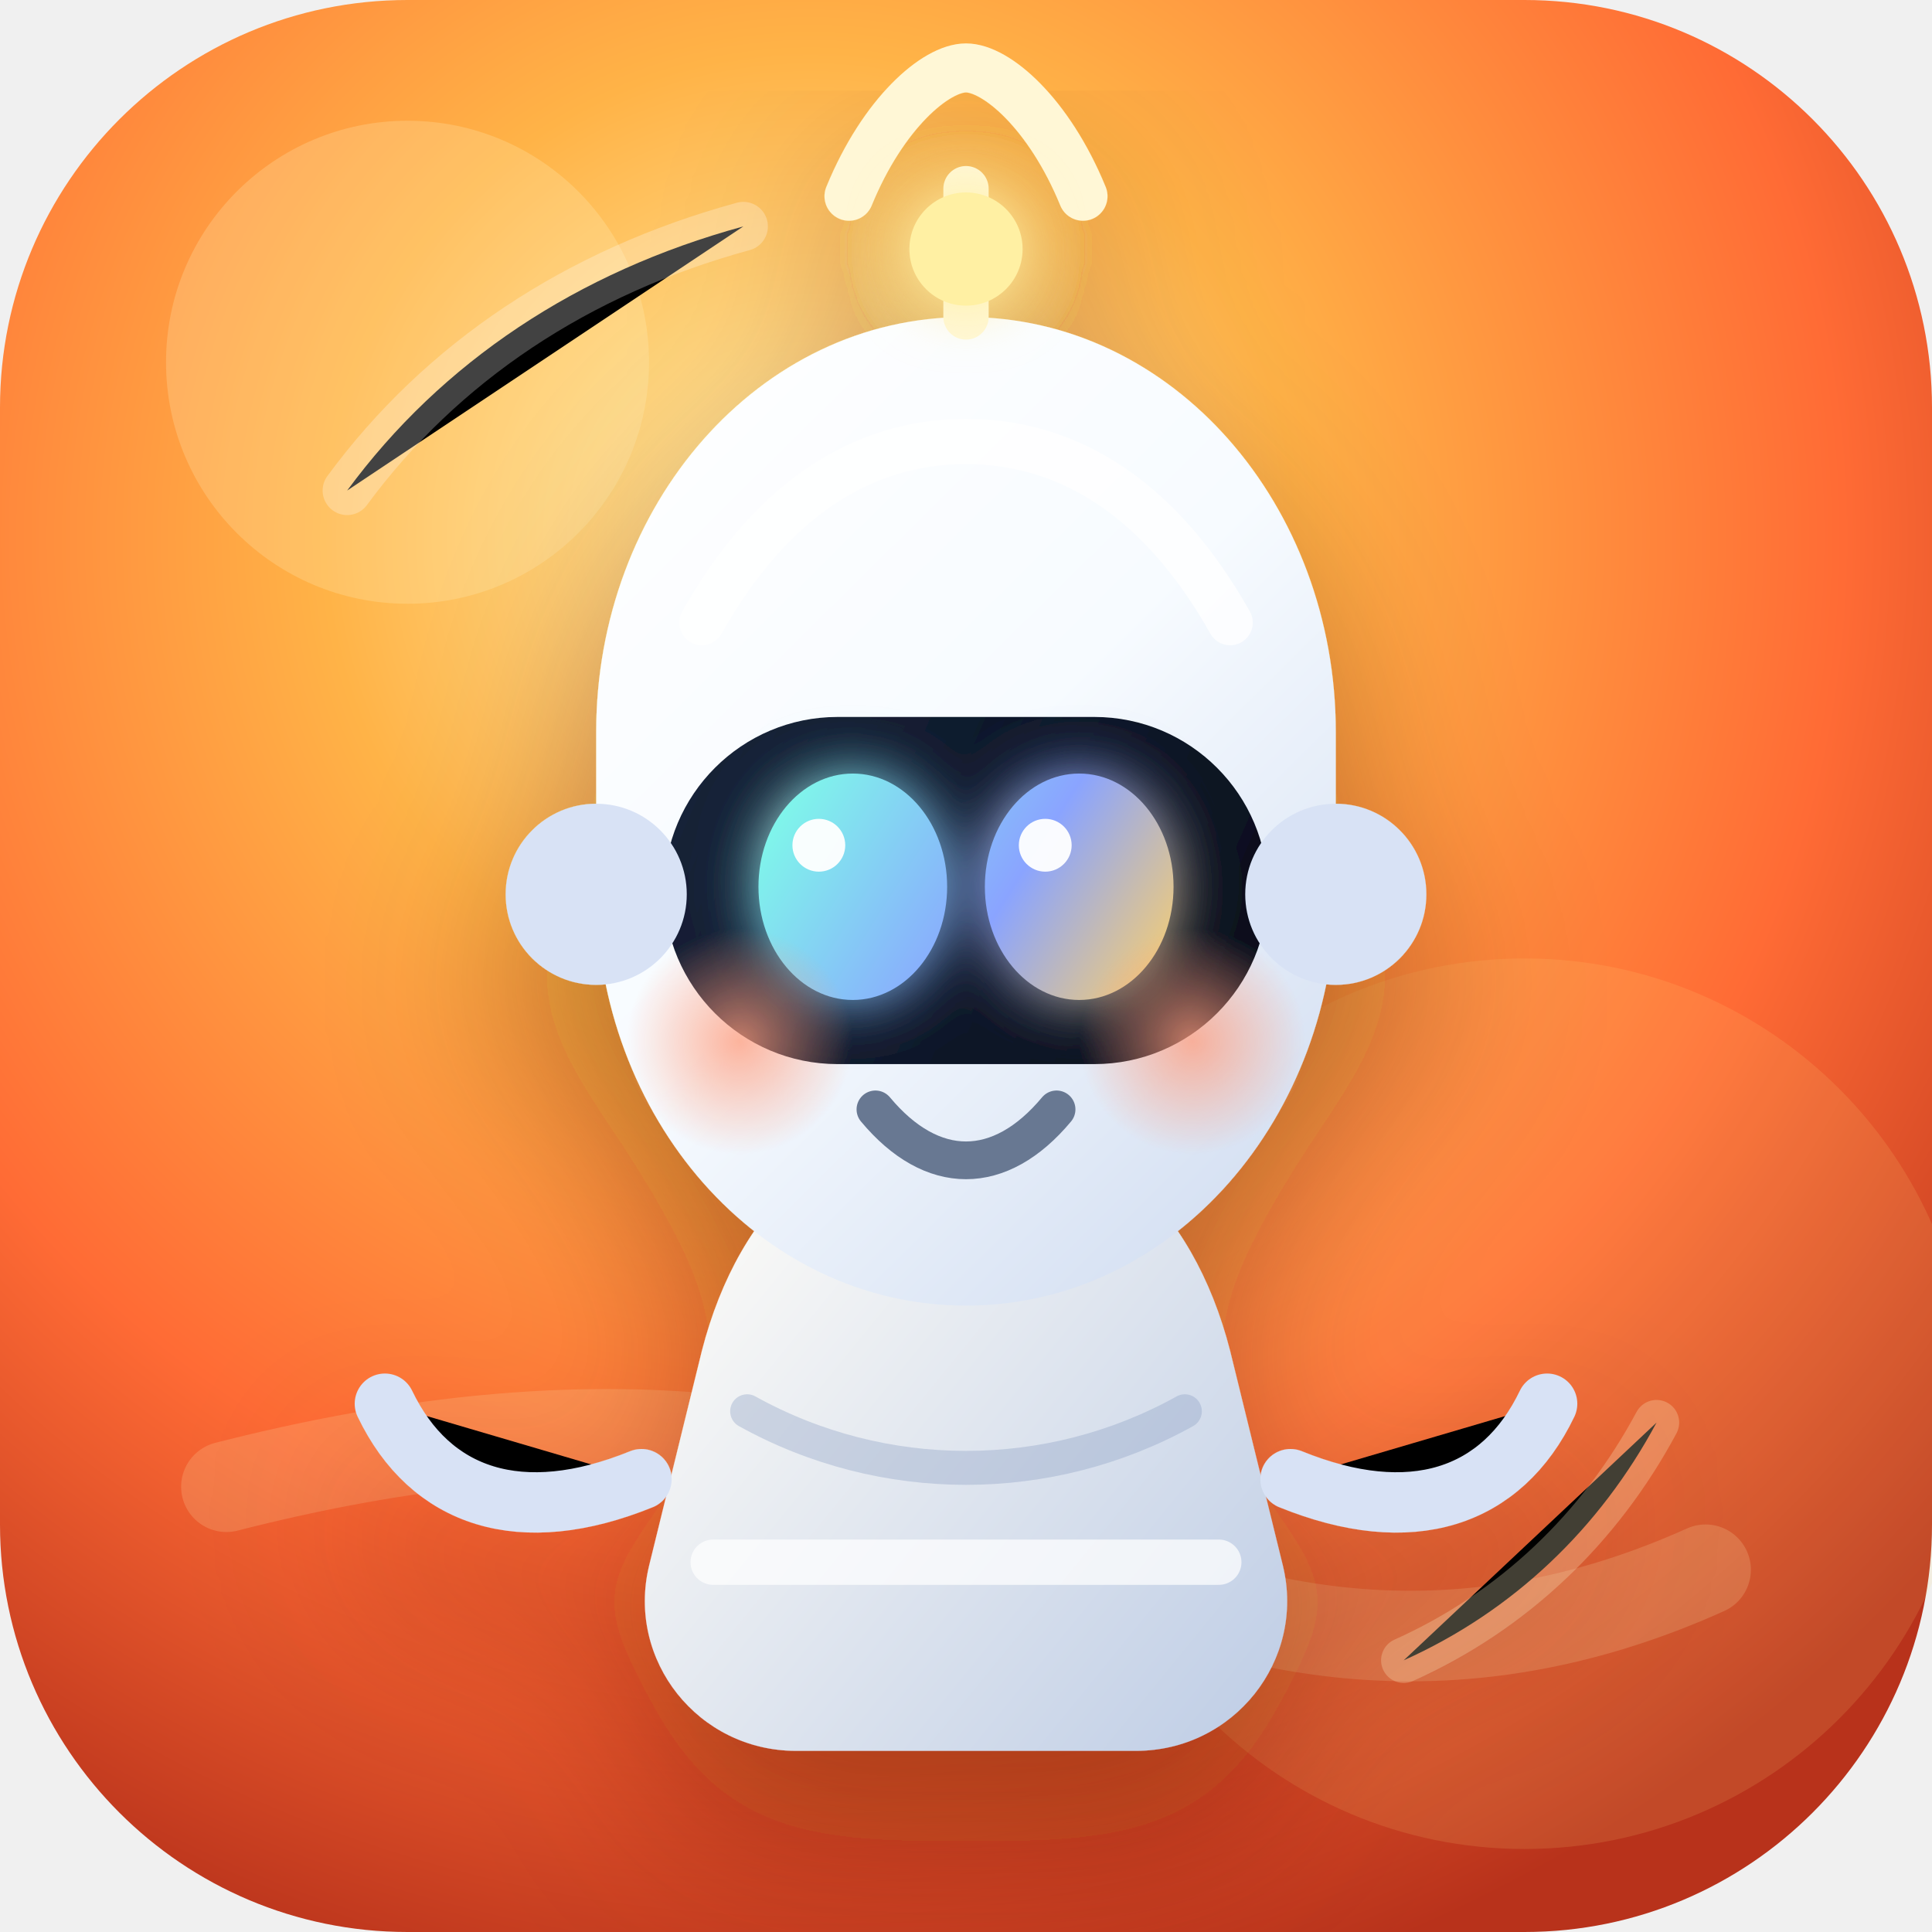
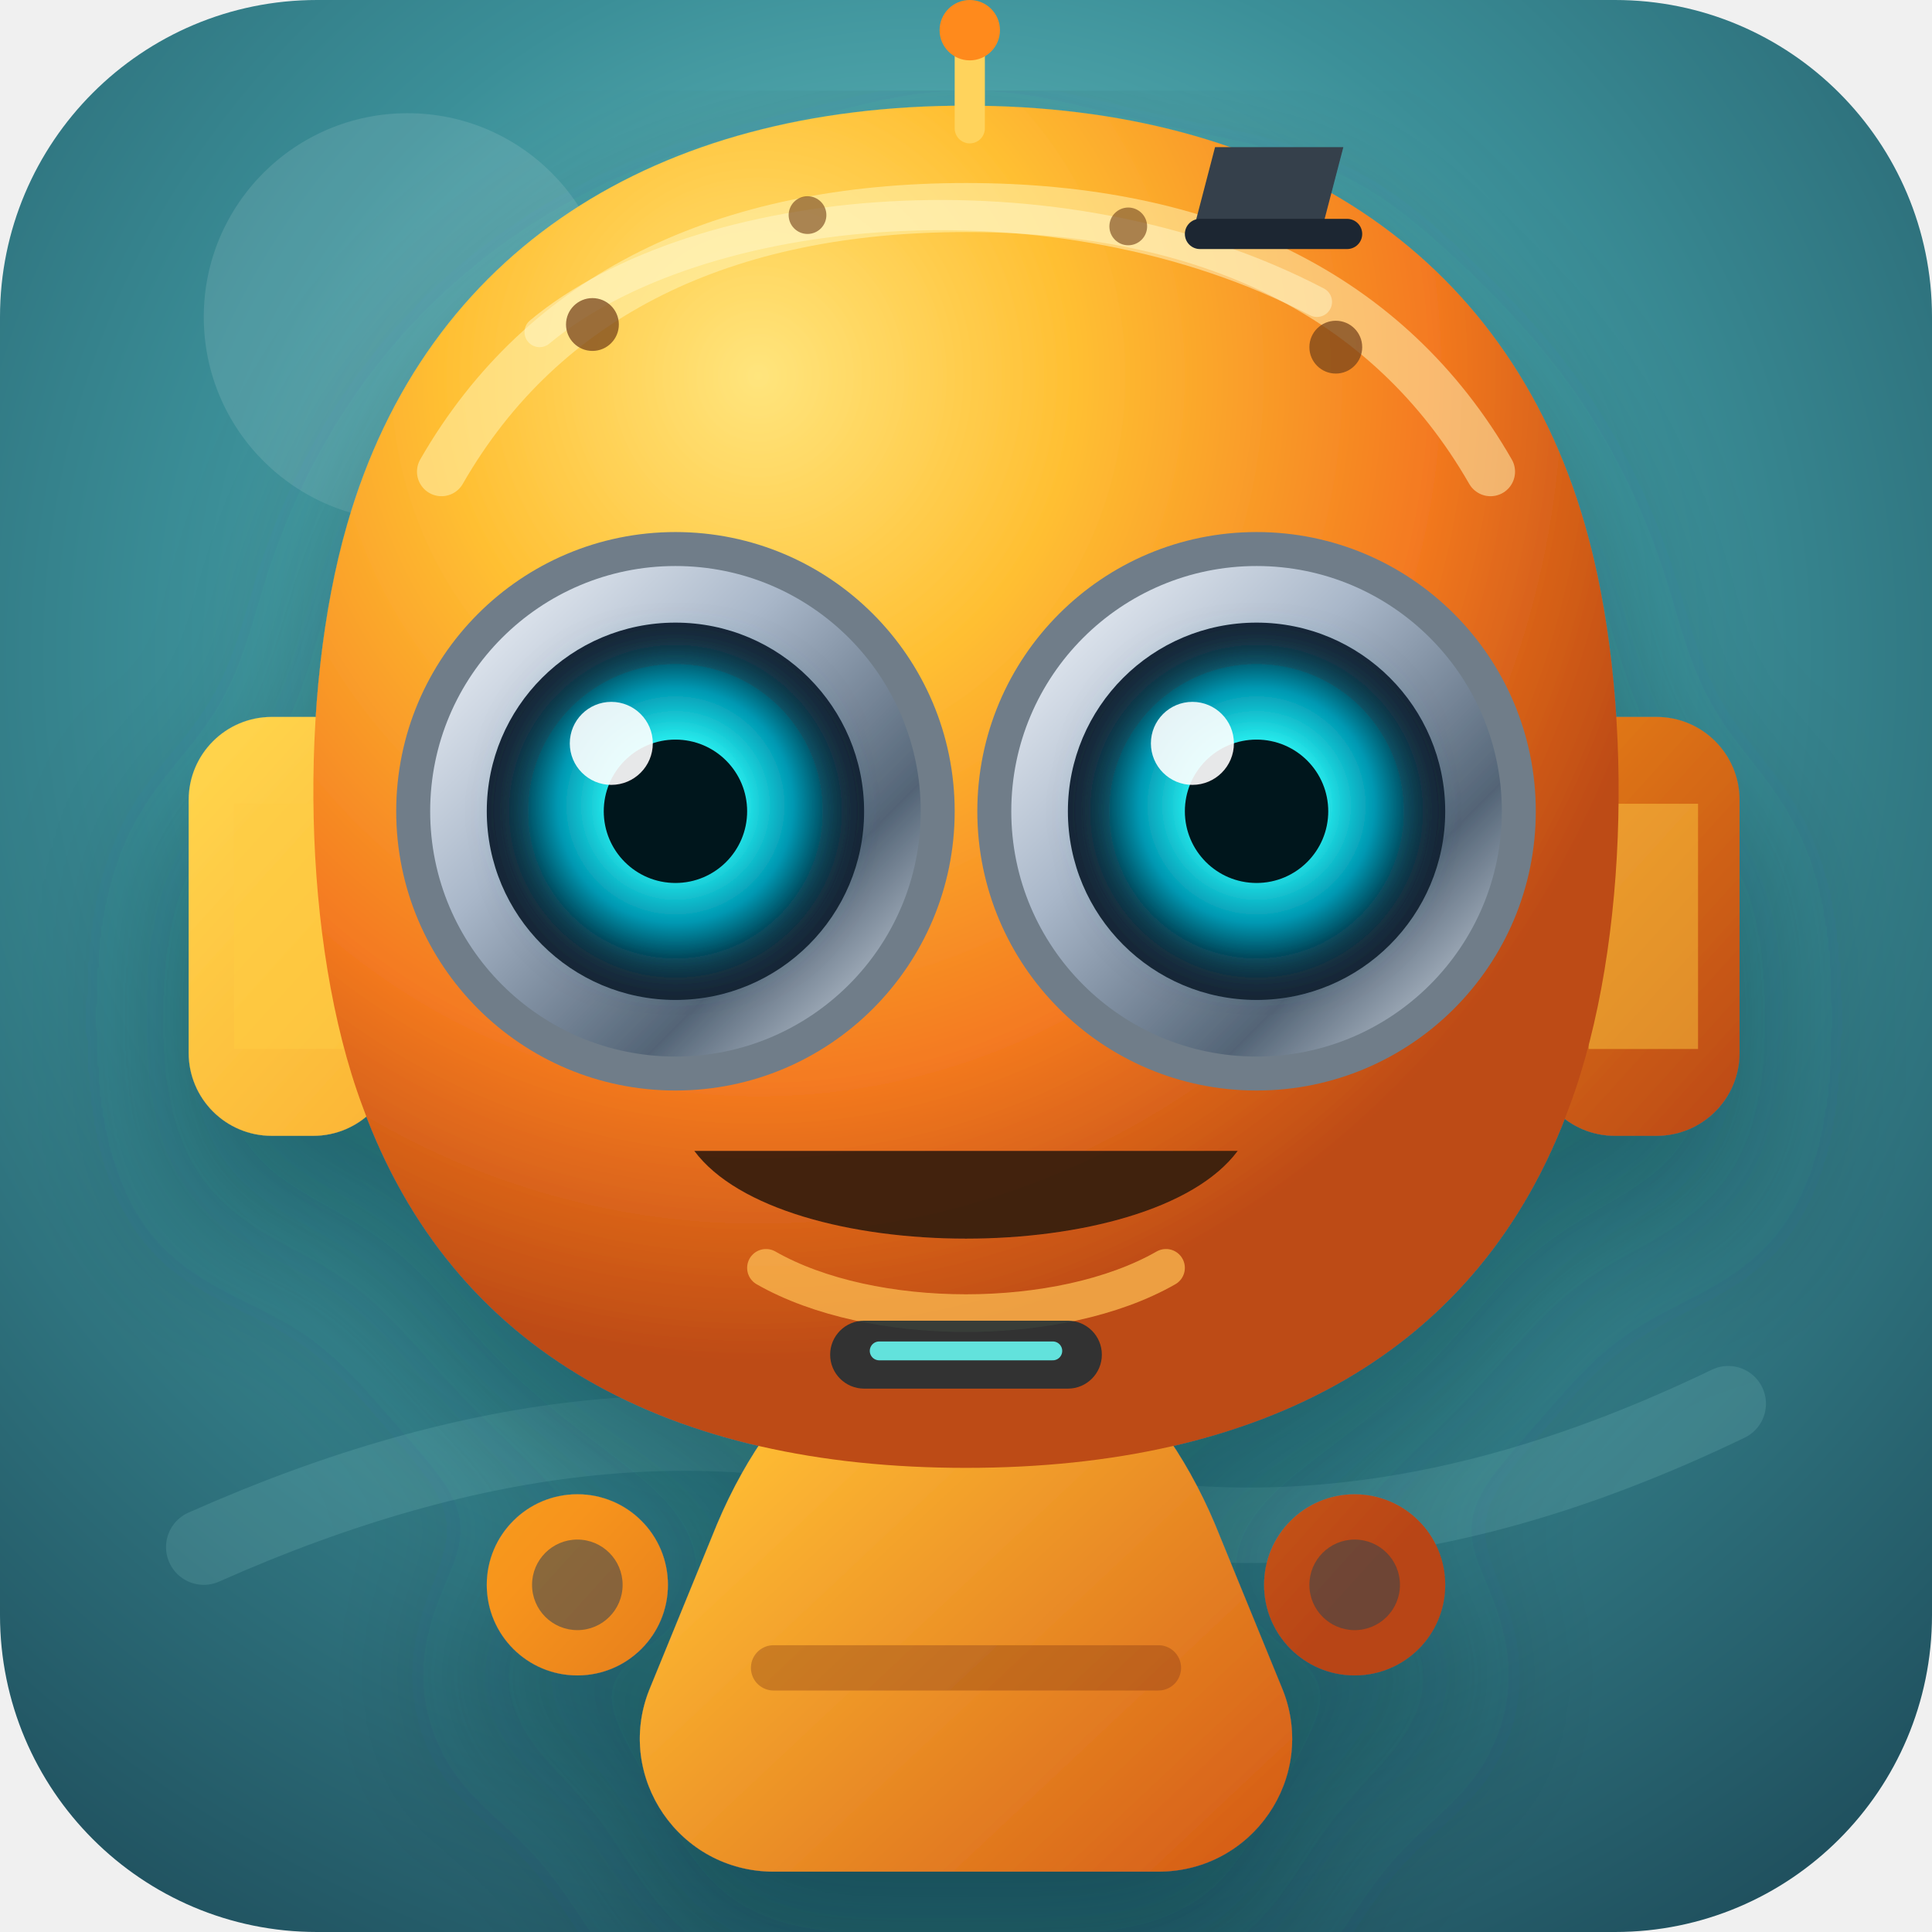
<svg xmlns="http://www.w3.org/2000/svg" viewBox="0 0 512 512" role="img" aria-labelledby="title desc">
  <defs>
-     <radialGradient id="orange-bg" cx="42%" cy="28%" r="78%">
-       <stop offset="0" stop-color="#fff0a8" />
-       <stop offset="0.32" stop-color="#ffb347" />
-       <stop offset="0.68" stop-color="#ff6b35" />
-       <stop offset="1" stop-color="#b8321b" />
+     <radialGradient id="bg" cx="48%" cy="34%" r="78%">
+       <stop offset="0" stop-color="#7ed9d6" />
+       <stop offset="0.48" stop-color="#3b8f98" />
+       <stop offset="1" stop-color="#1f4f5d" />
    </radialGradient>
-     <radialGradient id="cheek" cx="50%" cy="50%" r="50%">
-       <stop offset="0" stop-color="#ff9c7c" stop-opacity="0.75" />
-       <stop offset="1" stop-color="#ff9c7c" stop-opacity="0" />
+     <radialGradient id="headLight" cx="34%" cy="20%" r="72%">
+       <stop offset="0" stop-color="#ffe57d" />
+       <stop offset="0.34" stop-color="#ffbf32" />
+       <stop offset="0.72" stop-color="#f47a20" />
+       <stop offset="1" stop-color="#bd4b13" />
    </radialGradient>
-     <linearGradient id="head" x1="139" y1="105" x2="381" y2="350" gradientUnits="userSpaceOnUse">
-       <stop offset="0" stop-color="#ffffff" />
-       <stop offset="0.45" stop-color="#f7fbff" />
-       <stop offset="1" stop-color="#c7d5ed" />
+     <linearGradient id="orangeSide" x1="118" y1="136" x2="394" y2="386" gradientUnits="userSpaceOnUse">
+       <stop offset="0" stop-color="#ffd34b" />
+       <stop offset="0.55" stop-color="#f7941d" />
+       <stop offset="1" stop-color="#b84413" />
    </linearGradient>
-     <linearGradient id="body" x1="166" y1="326" x2="350" y2="476" gradientUnits="userSpaceOnUse">
-       <stop offset="0" stop-color="#fffdf8" />
-       <stop offset="1" stop-color="#b9c9e4" />
+     <radialGradient id="eyeGlow" cx="50%" cy="48%" r="54%">
+       <stop offset="0" stop-color="#bffff9" />
+       <stop offset="0.43" stop-color="#25e7ea" />
+       <stop offset="0.74" stop-color="#0098b2" />
+       <stop offset="1" stop-color="#06394b" />
+     </radialGradient>
+     <linearGradient id="metal" x1="0" y1="0" x2="1" y2="1">
+       <stop offset="0" stop-color="#f8fbff" />
+       <stop offset="0.38" stop-color="#a9b7c9" />
+       <stop offset="0.72" stop-color="#536476" />
+       <stop offset="1" stop-color="#e7eef7" />
    </linearGradient>
-     <linearGradient id="visor" x1="162" y1="196" x2="350" y2="278" gradientUnits="userSpaceOnUse">
-       <stop offset="0" stop-color="#17233b" />
-       <stop offset="1" stop-color="#080d19" />
+     <linearGradient id="body" x1="196" y1="382" x2="318" y2="512" gradientUnits="userSpaceOnUse">
+       <stop offset="0" stop-color="#ffbd34" />
+       <stop offset="1" stop-color="#d45a16" />
    </linearGradient>
-     <linearGradient id="eye" x1="210" y1="208" x2="308" y2="270" gradientUnits="userSpaceOnUse">
-       <stop offset="0" stop-color="#7ff7ea" />
-       <stop offset="0.55" stop-color="#8aa4ff" />
-       <stop offset="1" stop-color="#ffd166" />
-     </linearGradient>
-     <filter id="drop" x="-30%" y="-30%" width="160%" height="170%">
-       <feDropShadow dx="0" dy="24" stdDeviation="24" flood-color="#5d1a00" flood-opacity="0.42" />
+     <filter id="shadow" x="-25%" y="-25%" width="150%" height="160%">
+       <feDropShadow dx="0" dy="24" stdDeviation="22" flood-color="#07313a" flood-opacity="0.45" />
    </filter>
-     <filter id="glow" x="-80%" y="-80%" width="260%" height="260%">
-       <feGaussianBlur stdDeviation="8" result="blur" />
+     <filter id="softGlow" x="-90%" y="-90%" width="280%" height="280%">
+       <feGaussianBlur stdDeviation="7" result="blur" />
      <feMerge>
        <feMergeNode in="blur" />
        <feMergeNode in="SourceGraphic" />
      </feMerge>
    </filter>
  </defs>
-   <rect width="512" height="512" rx="108" fill="url(#orange-bg)" />
-   <circle cx="108" cy="96" r="64" fill="#fff8c7" opacity="0.22" />
-   <circle cx="404" cy="372" r="118" fill="#ffde7a" opacity="0.14" />
-   <path d="M60 394c86-22 158-18 216 13s116 36 176 9" fill="none" stroke="#fff2b8" stroke-opacity="0.18" stroke-width="24" stroke-linecap="round" />
-   <g filter="url(#drop)">
-     <path d="M186 358c10-39 36-62 70-62s60 23 70 62l14 57c6 25-13 49-39 49h-90c-26 0-45-24-39-49l14-57Z" fill="url(#body)" />
-     <path d="M189 414h134" stroke="#fff" stroke-opacity="0.72" stroke-width="12" stroke-linecap="round" />
-     <path d="M198 374c36 20 80 20 116 0" fill="none" stroke="#8ca0c4" stroke-opacity="0.36" stroke-width="9" stroke-linecap="round" />
-     <path d="M158 194c0-60 43-110 98-110s98 50 98 110v42c0 60-43 110-98 110s-98-50-98-110v-42Z" fill="url(#head)" />
-     <path d="M186 165c18-32 42-48 70-48s52 16 70 48" fill="none" stroke="#fff" stroke-opacity="0.78" stroke-width="12" stroke-linecap="round" />
-     <rect x="176" y="190" width="160" height="92" rx="46" fill="url(#visor)" />
-     <g filter="url(#glow)">
-       <ellipse cx="226" cy="235" rx="25" ry="30" fill="url(#eye)" />
-       <ellipse cx="286" cy="235" rx="25" ry="30" fill="url(#eye)" />
-       <circle cx="217" cy="224" r="7" fill="#ffffff" opacity="0.95" />
-       <circle cx="277" cy="224" r="7" fill="#ffffff" opacity="0.95" />
+   <rect width="512" height="512" rx="84" fill="url(#bg)" />
+   <path d="M54 410c72-32 137-39 198-19s125 20 206-19" fill="none" stroke="#b8fff7" stroke-width="20" stroke-linecap="round" opacity="0.12" />
+   <circle cx="108" cy="84" r="54" fill="#ffffff" opacity="0.11" />
+   <g filter="url(#shadow)">
+     <path d="M190 404c16-38 44-58 66-58s50 20 66 58l18 44c9 23-8 48-33 48H205c-25 0-42-25-33-48l18-44Z" fill="url(#body)" />
+     <path d="M205 442h102" stroke="#7b3314" stroke-width="12" stroke-linecap="round" opacity="0.34" />
+     <g>
+       <rect x="50" y="190" width="55" height="111" rx="22" fill="url(#orangeSide)" />
+       <rect x="406" y="190" width="55" height="111" rx="22" fill="url(#orangeSide)" />
+       <path d="M62 213h29v65H62" fill="#ffcc43" opacity="0.48" />
+       <path d="M421 213h29v65h-29" fill="#ffcc43" opacity="0.48" />
+       <rect x="96" y="205" width="18" height="80" rx="9" fill="#7c3b1d" opacity="0.52" />
+       <rect x="398" y="205" width="18" height="80" rx="9" fill="#7c3b1d" opacity="0.52" />
    </g>
-     <path d="M232 294c15 18 33 18 48 0" fill="none" stroke="#687892" stroke-width="10" stroke-linecap="round" />
-     <circle cx="196" cy="276" r="30" fill="url(#cheek)" />
-     <circle cx="316" cy="276" r="30" fill="url(#cheek)" />
-     <path d="M256 84V50" stroke="#fff7d6" stroke-width="12" stroke-linecap="round" />
-     <path d="M225 52c9-22 23-34 31-34s22 12 31 34" fill="none" stroke="#fff7d6" stroke-width="13" stroke-linecap="round" />
-     <circle cx="256" cy="66" r="15" fill="#fff0a3" filter="url(#glow)" />
-     <circle cx="158" cy="237" r="24" fill="#d8e2f5" />
-     <circle cx="354" cy="237" r="24" fill="#d8e2f5" />
-     <path d="M170 392c-32 13-56 5-68-20" stroke="#d8e2f5" stroke-width="16" stroke-linecap="round" />
-     <path d="M342 392c32 13 56 5 68-20" stroke="#d8e2f5" stroke-width="16" stroke-linecap="round" />
+     <path d="M92 139c21-73 82-111 164-111s143 38 164 111c13 45 12 111-4 154-24 66-82 96-160 96s-136-30-160-96c-16-43-17-109-4-154Z" fill="url(#headLight)" />
+     <path d="M117 125c27-47 75-70 139-70s112 23 139 70" fill="none" stroke="#fff5b9" stroke-width="13" stroke-linecap="round" opacity="0.52" />
+     <path d="M143 88c42-35 137-44 206-8" fill="none" stroke="#fff8cc" stroke-width="8" stroke-linecap="round" opacity="0.5" />
+     <path d="M257 34V8" stroke="#ffd35c" stroke-width="8" stroke-linecap="round" />
+     <circle cx="257" cy="8" r="8" fill="#ff8a1f" />
+     <path d="M322 39h34l-6 23h-34Z" fill="#34404c" />
+     <path d="M318 62h39" stroke="#1d2730" stroke-width="8" stroke-linecap="round" />
+     <circle cx="157" cy="86" r="7" fill="#79451c" opacity="0.75" />
+     <circle cx="354" cy="92" r="7" fill="#79451c" opacity="0.75" />
+     <circle cx="214" cy="57" r="5" fill="#7d4b21" opacity="0.65" />
+     <circle cx="299" cy="60" r="5" fill="#7d4b21" opacity="0.65" />
+     <g>
+       <circle cx="179" cy="215" r="74" fill="#6f7d89" />
+       <circle cx="179" cy="215" r="65" fill="url(#metal)" />
+       <circle cx="179" cy="215" r="50" fill="#162333" />
+       <circle cx="179" cy="215" r="39" fill="url(#eyeGlow)" filter="url(#softGlow)" />
+       <circle cx="179" cy="215" r="19" fill="#06131b" />
+       <circle cx="162" cy="197" r="11" fill="#ffffff" opacity="0.9" />
+       <circle cx="333" cy="215" r="74" fill="#6f7d89" />
+       <circle cx="333" cy="215" r="65" fill="url(#metal)" />
+       <circle cx="333" cy="215" r="50" fill="#162333" />
+       <circle cx="333" cy="215" r="39" fill="url(#eyeGlow)" filter="url(#softGlow)" />
+       <circle cx="333" cy="215" r="19" fill="#06131b" />
+       <circle cx="316" cy="197" r="11" fill="#ffffff" opacity="0.9" />
+     </g>
+     <path d="M184 305c23 31 121 31 144 0" fill="#2a170f" opacity="0.86" />
+     <path d="M203 336c28 16 78 16 106 0" fill="none" stroke="#ffbf55" stroke-width="10" stroke-linecap="round" opacity="0.72" />
+     <rect x="220" y="350" width="72" height="18" rx="9" fill="#1b2d37" opacity="0.86" />
+     <path d="M233 358h46" stroke="#67f5ee" stroke-width="5" stroke-linecap="round" opacity="0.9" />
+     <circle cx="153" cy="420" r="24" fill="url(#orangeSide)" />
+     <circle cx="359" cy="420" r="24" fill="url(#orangeSide)" />
+     <circle cx="153" cy="420" r="12" fill="#324352" opacity="0.55" />
+     <circle cx="359" cy="420" r="12" fill="#324352" opacity="0.55" />
  </g>
-   <path d="M92 130c25-34 61-58 105-70" stroke="#ffffff" stroke-opacity="0.26" stroke-width="13" stroke-linecap="round" />
-   <path d="M372 440c29-13 52-35 67-63" stroke="#fff5c8" stroke-opacity="0.26" stroke-width="12" stroke-linecap="round" />
</svg>
